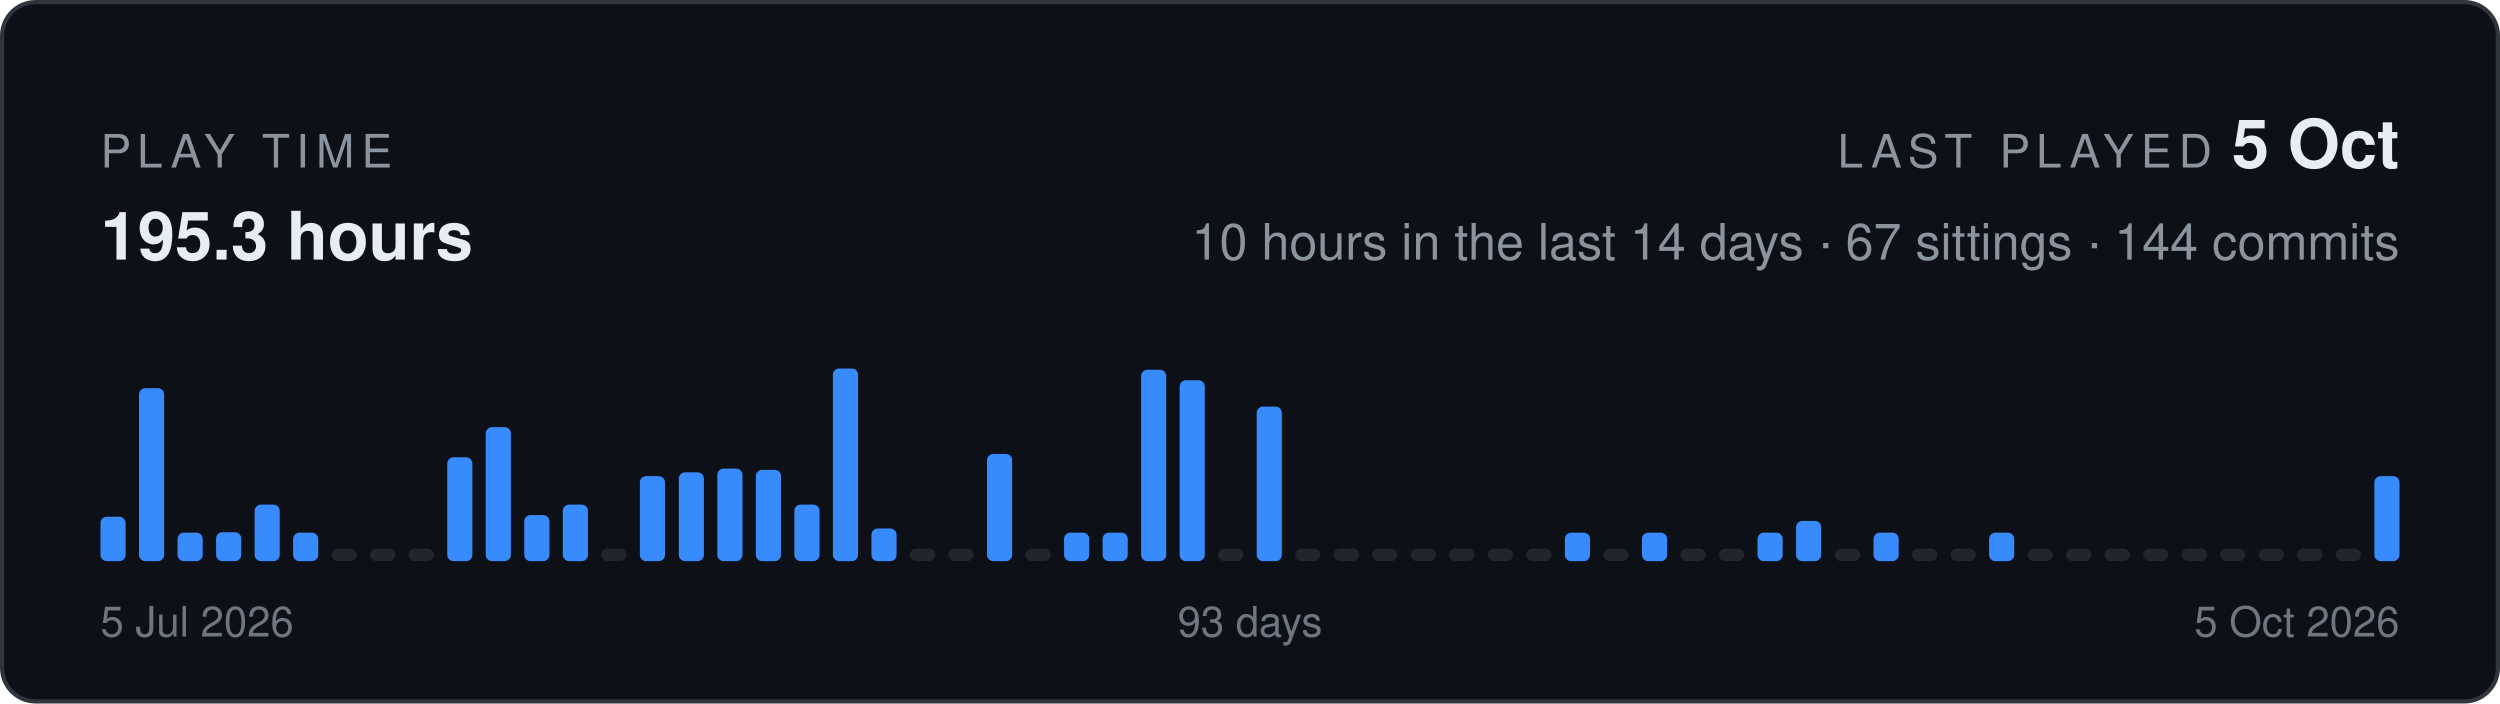
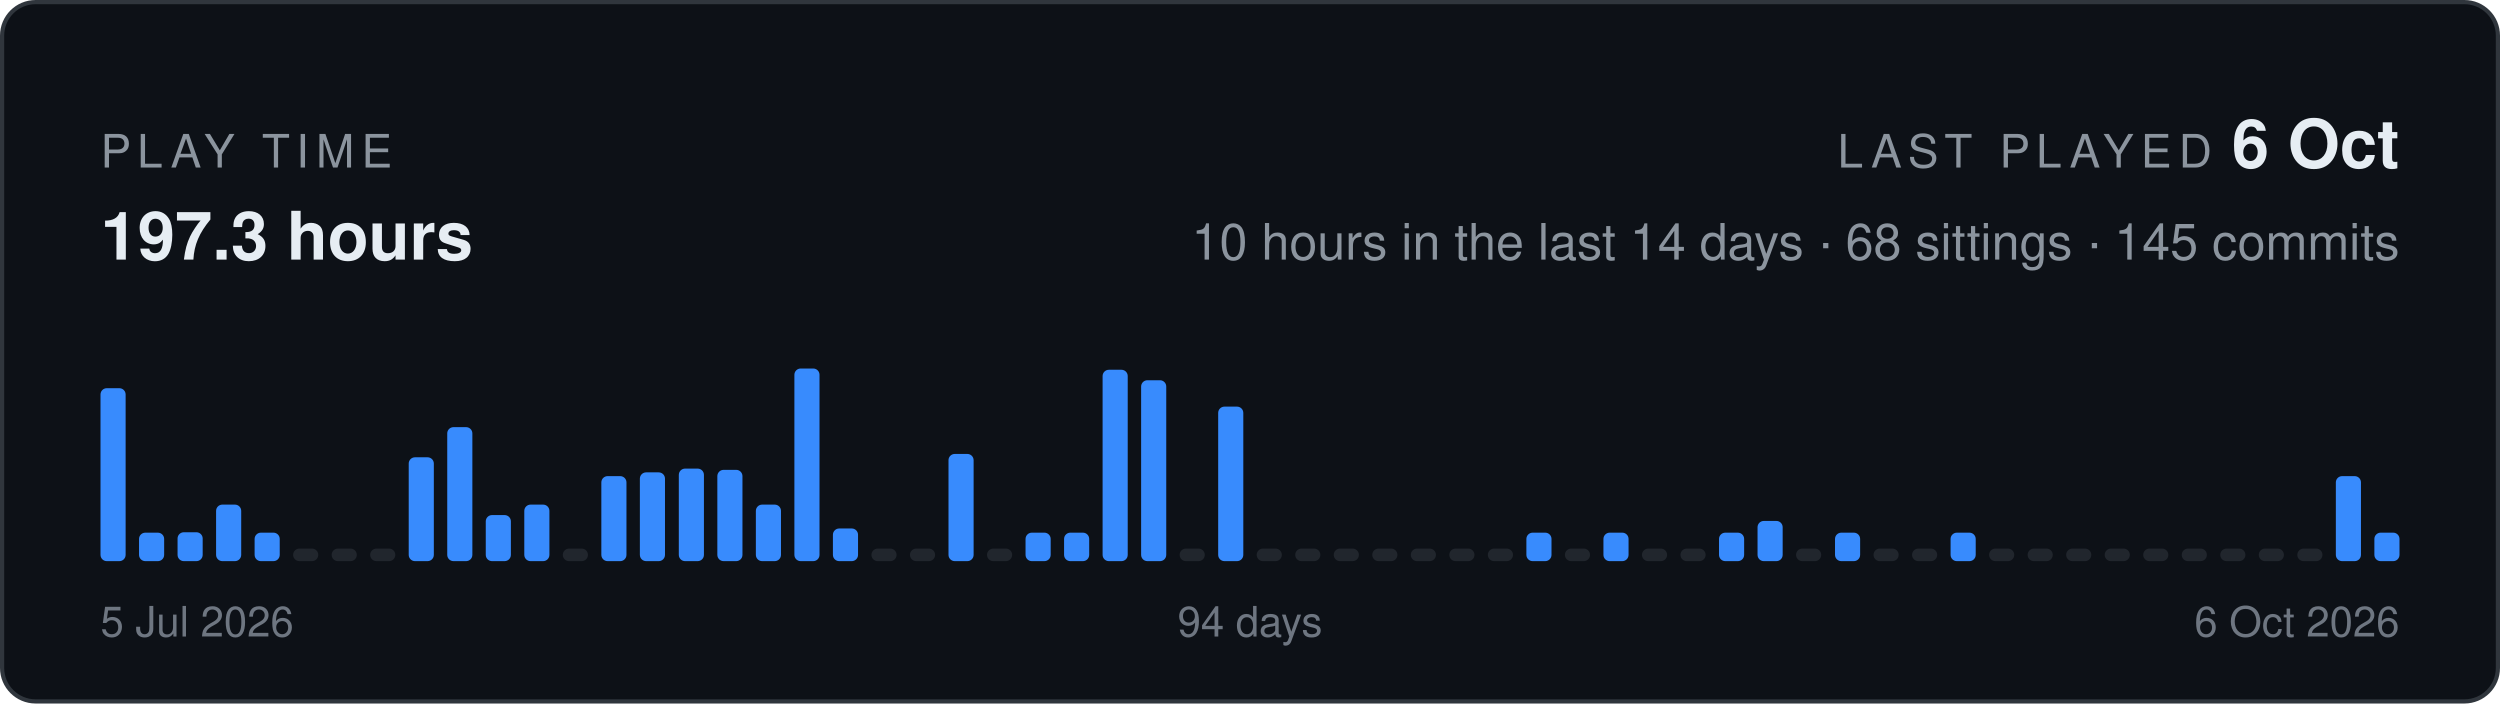
- <svg xmlns="http://www.w3.org/2000/svg" width="597" height="168" viewBox="0 0 597 168" role="img" aria-label="Play time: 195.3 hours over 144 commits, last played 5 Oct">
+ <svg xmlns="http://www.w3.org/2000/svg" width="597" height="168" viewBox="0 0 597 168" role="img" aria-label="Play time: 197.3 hours over 145 commits, last played 6 Oct">
  <style>
    .card { fill: #0d1117; stroke: #30363d }
    text { font-family: -apple-system, BlinkMacSystemFont, "Segoe UI", Helvetica, Arial, sans-serif }
    .label { font-size: 11px; letter-spacing: 1.7px; fill: #8b949e }
    .stat { font-size: 16px; font-weight: 600; letter-spacing: normal; fill: #e6edf3 }
    .note { font-size: 12px; fill: #8b949e }
    .axis { font-size: 10px; fill: #6e7681 }
    .bar { fill: #388bfd }
    .bar-quiet { fill: #21262d }
  </style>
  <rect class="card" x="0.5" y="0.5" width="596" height="167" rx="8" />
  <text class="label" x="24" y="40">PLAY TIME</text>
-   <text class="stat" x="24" y="62">195.3 hours</text>
-   <text class="label" x="573" y="40" text-anchor="end">LAST PLAYED <tspan class="stat">5 Oct</tspan>
+   <text class="stat" x="24" y="62">197.3 hours</text>
+   <text class="label" x="573" y="40" text-anchor="end">LAST PLAYED <tspan class="stat">6 Oct</tspan>
  </text>
-   <text class="note" x="573" y="62" text-anchor="end">10 hours in the last 14 days   ·   67 sittings   ·   144 commits</text>
-   <rect class="bar" x="24.0" y="123.4" width="6" height="10.6" rx="1.5" />
-   <rect class="bar" x="33.2" y="92.7" width="6" height="41.3" rx="1.5" />
-   <rect class="bar" x="42.4" y="127.2" width="6" height="6.8" rx="1.5" />
-   <rect class="bar" x="51.6" y="127.1" width="6" height="6.9" rx="1.5" />
-   <rect class="bar" x="60.8" y="120.5" width="6" height="13.5" rx="1.5" />
-   <rect class="bar" x="70.0" y="127.2" width="6" height="6.8" rx="1.5" />
+   <text class="note" x="573" y="62" text-anchor="end">10 hours in the last 14 days   ·   68 sittings   ·   145 commits</text>
+   <rect class="bar" x="24.0" y="92.7" width="6" height="41.3" rx="1.5" />
+   <rect class="bar" x="33.2" y="127.2" width="6" height="6.8" rx="1.5" />
+   <rect class="bar" x="42.4" y="127.1" width="6" height="6.9" rx="1.5" />
+   <rect class="bar" x="51.6" y="120.5" width="6" height="13.5" rx="1.5" />
+   <rect class="bar" x="60.8" y="127.2" width="6" height="6.8" rx="1.5" />
+   <rect class="bar-quiet" x="70.0" y="131.0" width="6" height="3.0" rx="1.5" />
  <rect class="bar-quiet" x="79.2" y="131.0" width="6" height="3.0" rx="1.5" />
  <rect class="bar-quiet" x="88.4" y="131.0" width="6" height="3.0" rx="1.5" />
-   <rect class="bar-quiet" x="97.6" y="131.0" width="6" height="3.0" rx="1.5" />
-   <rect class="bar" x="106.8" y="109.2" width="6" height="24.8" rx="1.5" />
-   <rect class="bar" x="116.0" y="102.0" width="6" height="32.0" rx="1.5" />
-   <rect class="bar" x="125.2" y="123.0" width="6" height="11.0" rx="1.5" />
-   <rect class="bar" x="134.4" y="120.5" width="6" height="13.5" rx="1.5" />
-   <rect class="bar-quiet" x="143.6" y="131.0" width="6" height="3.0" rx="1.5" />
-   <rect class="bar" x="152.8" y="113.7" width="6" height="20.3" rx="1.5" />
-   <rect class="bar" x="162.1" y="112.8" width="6" height="21.2" rx="1.5" />
-   <rect class="bar" x="171.3" y="111.9" width="6" height="22.1" rx="1.5" />
-   <rect class="bar" x="180.5" y="112.2" width="6" height="21.8" rx="1.5" />
-   <rect class="bar" x="189.7" y="120.5" width="6" height="13.5" rx="1.5" />
-   <rect class="bar" x="198.9" y="88.0" width="6" height="46.0" rx="1.5" />
-   <rect class="bar" x="208.1" y="126.2" width="6" height="7.8" rx="1.5" />
+   <rect class="bar" x="97.6" y="109.2" width="6" height="24.8" rx="1.5" />
+   <rect class="bar" x="106.8" y="102.0" width="6" height="32.0" rx="1.5" />
+   <rect class="bar" x="116.0" y="123.0" width="6" height="11.0" rx="1.5" />
+   <rect class="bar" x="125.2" y="120.5" width="6" height="13.5" rx="1.5" />
+   <rect class="bar-quiet" x="134.4" y="131.0" width="6" height="3.0" rx="1.5" />
+   <rect class="bar" x="143.6" y="113.7" width="6" height="20.3" rx="1.5" />
+   <rect class="bar" x="152.8" y="112.8" width="6" height="21.2" rx="1.5" />
+   <rect class="bar" x="162.1" y="111.9" width="6" height="22.1" rx="1.5" />
+   <rect class="bar" x="171.3" y="112.2" width="6" height="21.8" rx="1.5" />
+   <rect class="bar" x="180.5" y="120.5" width="6" height="13.5" rx="1.5" />
+   <rect class="bar" x="189.7" y="88.0" width="6" height="46.0" rx="1.5" />
+   <rect class="bar" x="198.9" y="126.2" width="6" height="7.8" rx="1.5" />
+   <rect class="bar-quiet" x="208.1" y="131.0" width="6" height="3.0" rx="1.5" />
  <rect class="bar-quiet" x="217.3" y="131.0" width="6" height="3.0" rx="1.5" />
-   <rect class="bar-quiet" x="226.5" y="131.0" width="6" height="3.0" rx="1.5" />
-   <rect class="bar" x="235.7" y="108.4" width="6" height="25.6" rx="1.5" />
-   <rect class="bar-quiet" x="244.9" y="131.0" width="6" height="3.0" rx="1.5" />
+   <rect class="bar" x="226.5" y="108.4" width="6" height="25.6" rx="1.5" />
+   <rect class="bar-quiet" x="235.7" y="131.0" width="6" height="3.0" rx="1.5" />
+   <rect class="bar" x="244.9" y="127.2" width="6" height="6.8" rx="1.5" />
  <rect class="bar" x="254.1" y="127.2" width="6" height="6.8" rx="1.5" />
-   <rect class="bar" x="263.3" y="127.2" width="6" height="6.8" rx="1.5" />
-   <rect class="bar" x="272.5" y="88.3" width="6" height="45.7" rx="1.5" />
-   <rect class="bar" x="281.7" y="90.8" width="6" height="43.2" rx="1.5" />
-   <rect class="bar-quiet" x="290.9" y="131.0" width="6" height="3.0" rx="1.5" />
-   <rect class="bar" x="300.1" y="97.1" width="6" height="36.9" rx="1.5" />
+   <rect class="bar" x="263.3" y="88.3" width="6" height="45.7" rx="1.5" />
+   <rect class="bar" x="272.5" y="90.8" width="6" height="43.2" rx="1.5" />
+   <rect class="bar-quiet" x="281.7" y="131.0" width="6" height="3.0" rx="1.5" />
+   <rect class="bar" x="290.9" y="97.1" width="6" height="36.9" rx="1.5" />
+   <rect class="bar-quiet" x="300.1" y="131.0" width="6" height="3.0" rx="1.5" />
  <rect class="bar-quiet" x="309.3" y="131.0" width="6" height="3.0" rx="1.5" />
  <rect class="bar-quiet" x="318.5" y="131.0" width="6" height="3.0" rx="1.5" />
  <rect class="bar-quiet" x="327.7" y="131.0" width="6" height="3.0" rx="1.5" />
  <rect class="bar-quiet" x="336.9" y="131.0" width="6" height="3.0" rx="1.5" />
  <rect class="bar-quiet" x="346.1" y="131.0" width="6" height="3.0" rx="1.5" />
  <rect class="bar-quiet" x="355.3" y="131.0" width="6" height="3.0" rx="1.5" />
-   <rect class="bar-quiet" x="364.5" y="131.0" width="6" height="3.0" rx="1.5" />
-   <rect class="bar" x="373.7" y="127.2" width="6" height="6.8" rx="1.5" />
-   <rect class="bar-quiet" x="382.9" y="131.0" width="6" height="3.0" rx="1.5" />
-   <rect class="bar" x="392.1" y="127.2" width="6" height="6.8" rx="1.5" />
+   <rect class="bar" x="364.5" y="127.2" width="6" height="6.8" rx="1.5" />
+   <rect class="bar-quiet" x="373.7" y="131.0" width="6" height="3.0" rx="1.5" />
+   <rect class="bar" x="382.9" y="127.2" width="6" height="6.8" rx="1.5" />
+   <rect class="bar-quiet" x="392.1" y="131.0" width="6" height="3.0" rx="1.5" />
  <rect class="bar-quiet" x="401.3" y="131.0" width="6" height="3.0" rx="1.5" />
-   <rect class="bar-quiet" x="410.5" y="131.0" width="6" height="3.0" rx="1.5" />
-   <rect class="bar" x="419.7" y="127.2" width="6" height="6.8" rx="1.5" />
-   <rect class="bar" x="428.9" y="124.4" width="6" height="9.6" rx="1.5" />
-   <rect class="bar-quiet" x="438.2" y="131.0" width="6" height="3.0" rx="1.5" />
-   <rect class="bar" x="447.4" y="127.2" width="6" height="6.8" rx="1.5" />
+   <rect class="bar" x="410.5" y="127.2" width="6" height="6.8" rx="1.5" />
+   <rect class="bar" x="419.7" y="124.4" width="6" height="9.6" rx="1.5" />
+   <rect class="bar-quiet" x="428.9" y="131.0" width="6" height="3.0" rx="1.5" />
+   <rect class="bar" x="438.2" y="127.2" width="6" height="6.8" rx="1.5" />
+   <rect class="bar-quiet" x="447.4" y="131.0" width="6" height="3.0" rx="1.5" />
  <rect class="bar-quiet" x="456.6" y="131.0" width="6" height="3.0" rx="1.5" />
-   <rect class="bar-quiet" x="465.8" y="131.0" width="6" height="3.0" rx="1.5" />
-   <rect class="bar" x="475.0" y="127.2" width="6" height="6.8" rx="1.5" />
+   <rect class="bar" x="465.8" y="127.2" width="6" height="6.8" rx="1.5" />
+   <rect class="bar-quiet" x="475.0" y="131.0" width="6" height="3.0" rx="1.5" />
  <rect class="bar-quiet" x="484.2" y="131.0" width="6" height="3.0" rx="1.5" />
  <rect class="bar-quiet" x="493.4" y="131.0" width="6" height="3.0" rx="1.5" />
  <rect class="bar-quiet" x="502.6" y="131.0" width="6" height="3.0" rx="1.5" />
  <rect class="bar-quiet" x="511.8" y="131.0" width="6" height="3.0" rx="1.5" />
  <rect class="bar-quiet" x="521.0" y="131.0" width="6" height="3.0" rx="1.5" />
  <rect class="bar-quiet" x="530.2" y="131.0" width="6" height="3.0" rx="1.5" />
  <rect class="bar-quiet" x="539.4" y="131.0" width="6" height="3.0" rx="1.5" />
  <rect class="bar-quiet" x="548.6" y="131.0" width="6" height="3.0" rx="1.5" />
-   <rect class="bar-quiet" x="557.8" y="131.0" width="6" height="3.0" rx="1.5" />
-   <rect class="bar" x="567.0" y="113.7" width="6" height="20.3" rx="1.5" />
+   <rect class="bar" x="557.8" y="113.7" width="6" height="20.3" rx="1.5" />
+   <rect class="bar" x="567.0" y="127.2" width="6" height="6.8" rx="1.5" />
  <text class="axis" x="24" y="152">5 Jul 2026</text>
-   <text class="axis" x="298.5" y="152" text-anchor="middle">93 days</text>
-   <text class="axis" x="573" y="152" text-anchor="end">5 Oct 2026</text>
+   <text class="axis" x="298.5" y="152" text-anchor="middle">94 days</text>
+   <text class="axis" x="573" y="152" text-anchor="end">6 Oct 2026</text>
</svg>
